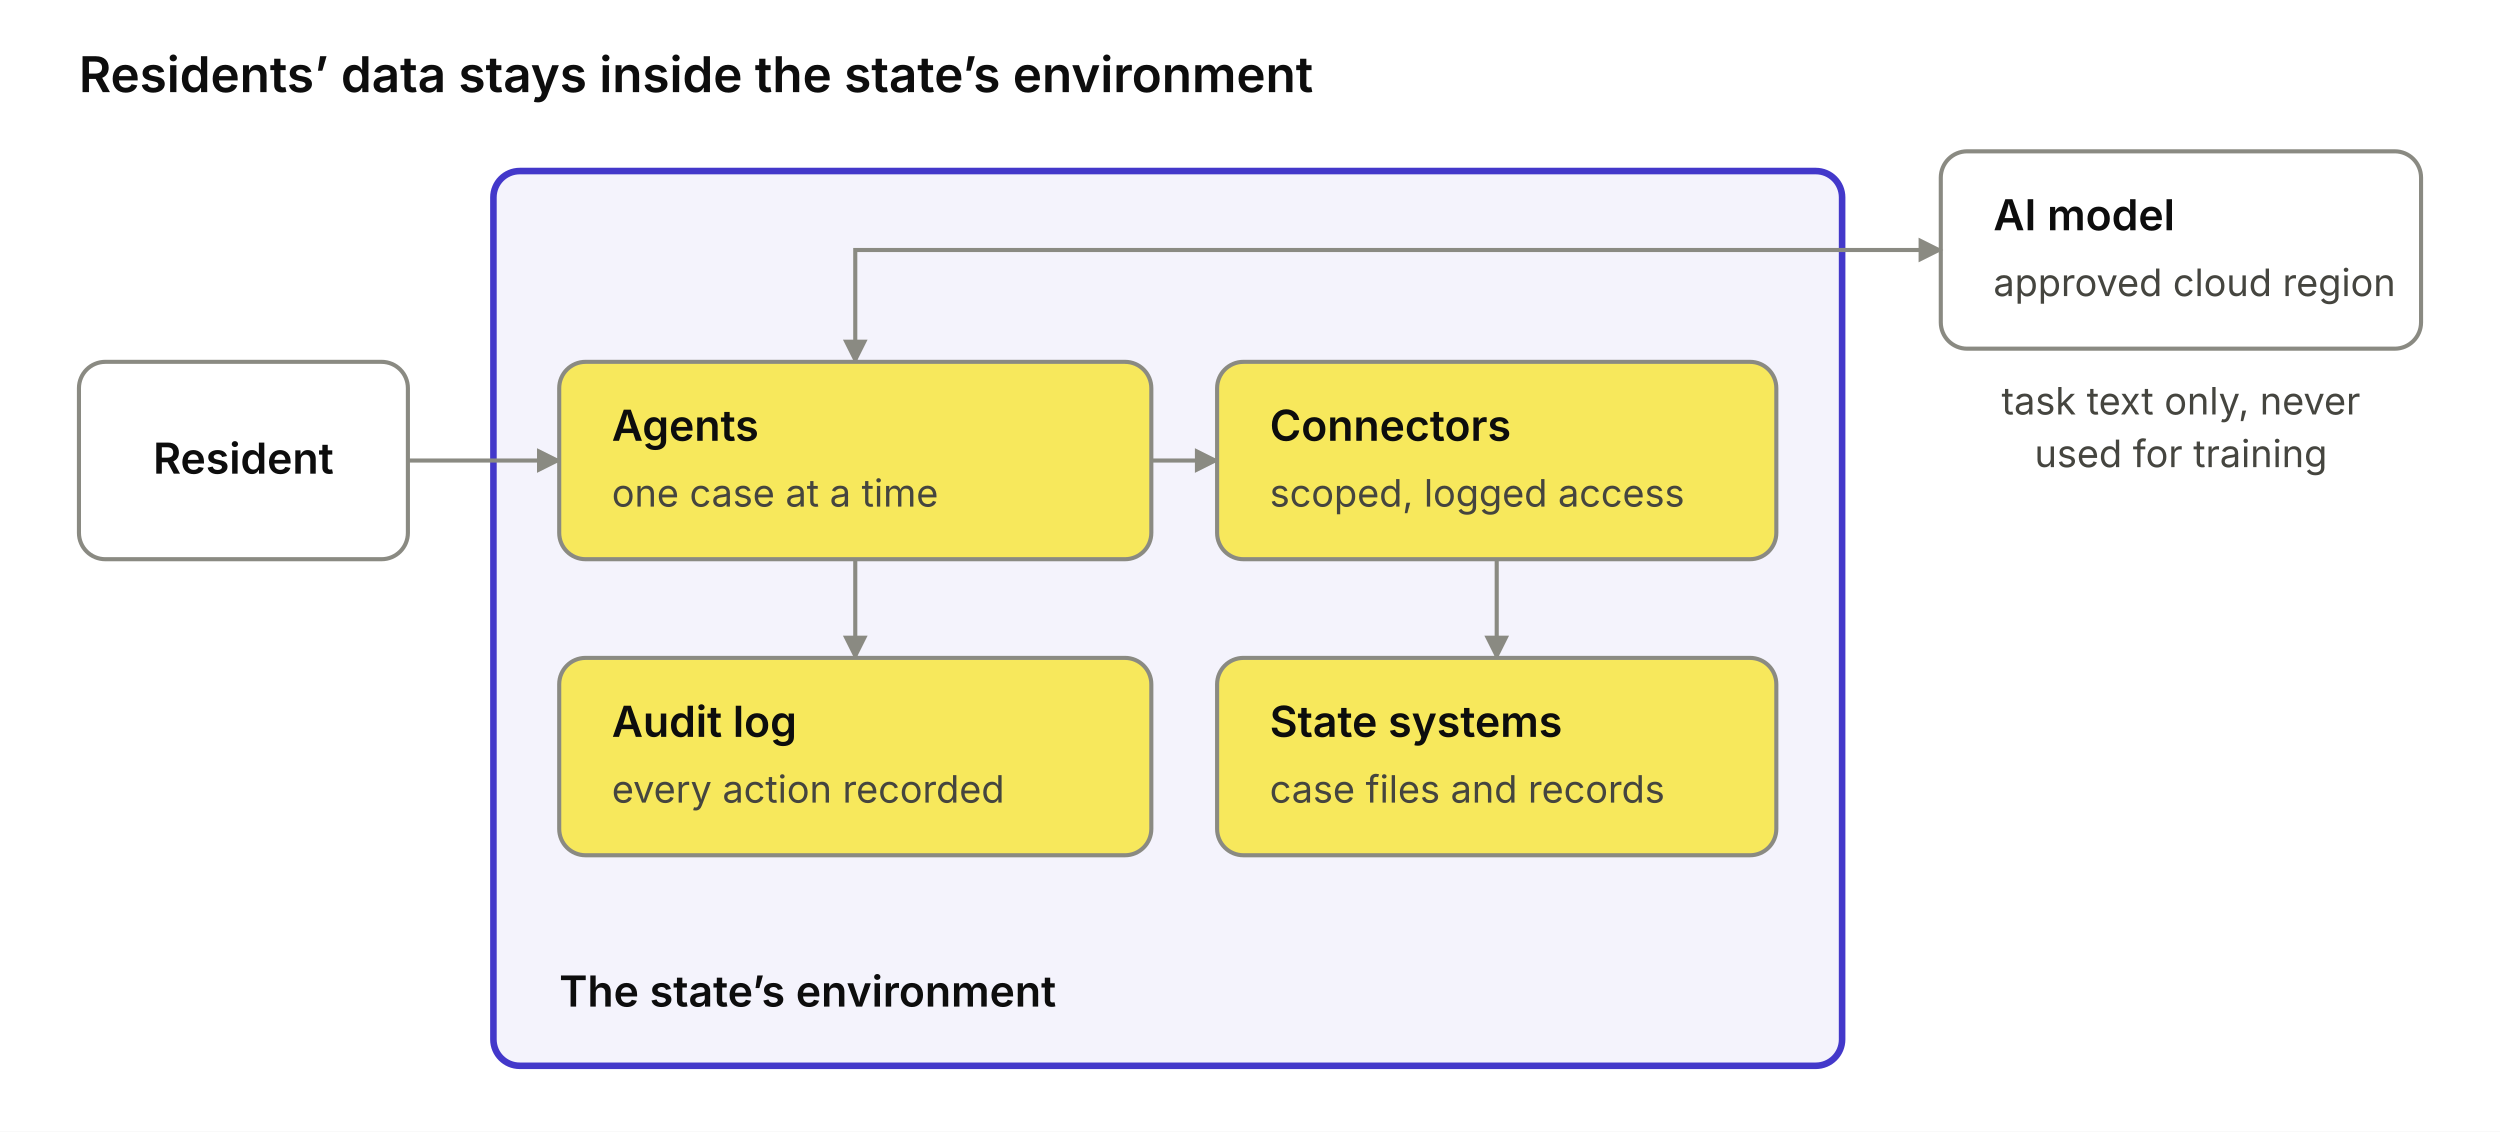
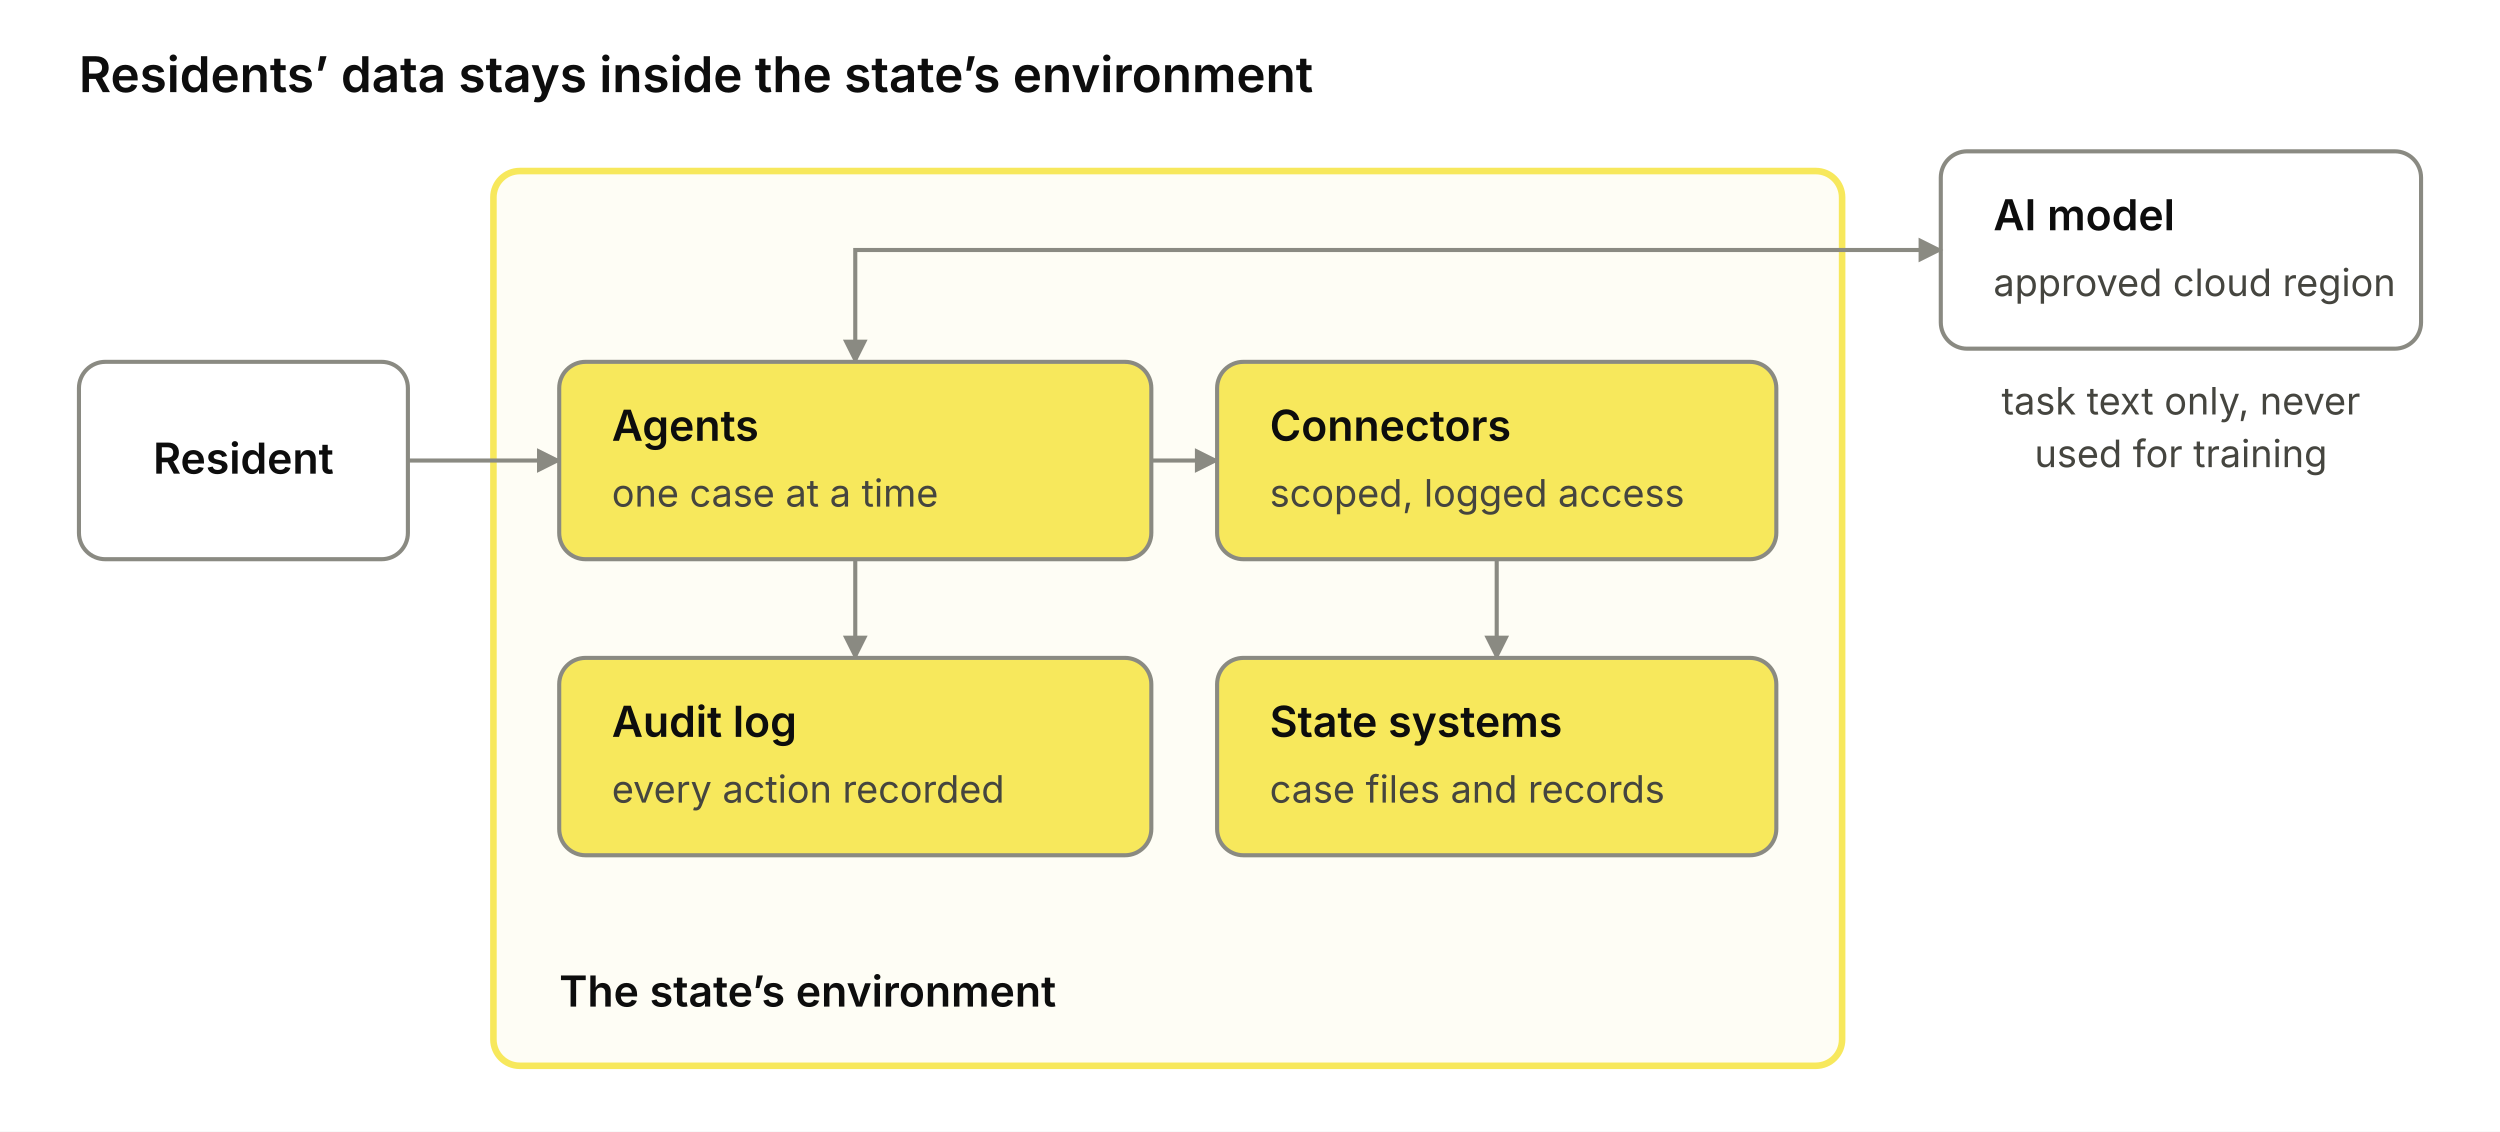
<svg xmlns="http://www.w3.org/2000/svg" font-family="Inter, Helvetica, Arial, sans-serif" viewBox="0 0 760 344" role="img" aria-label="Residents data stays inside the state environment" font-size="13">
  <rect width="100%" height="100%" fill="#FFFFFF" />
  <defs>
    <marker id="data-arrow" viewBox="0 0 10 10" refX="9" refY="5" markerWidth="6" markerHeight="6" orient="auto-start-reverse">
      <path d="M0 0L10 5L0 10z" fill="#8A8A82" />
    </marker>
  </defs>
  <text x="24" y="28" font-size="15" font-weight="600" fill="#0D0D0D">Residents’ data stays inside the state’s environment</text>
  <g>
-     <rect x="150" y="52" width="410" height="272" rx="8" fill="#4338CA" fill-opacity="0.06" stroke="#4338CA" stroke-width="2" />
+     <rect x="150" y="52" width="410" height="272" rx="8" fill="#F7E85C" fill-opacity="0.06" stroke="#F7E85C" stroke-width="2" />
    <text x="170" y="306" font-weight="600" fill="#0D0D0D">The state’s environment</text>
  </g>
  <g fill="none" stroke="#8A8A82" stroke-width="1.25">
    <path d="M124 140H170" marker-end="url(#data-arrow)" />
    <path d="M350 140H370" marker-end="url(#data-arrow)" />
    <path d="M455 170V200" marker-end="url(#data-arrow)" />
    <path d="M260 170V200" marker-end="url(#data-arrow)" />
    <path d="M260 110V76H590" marker-start="url(#data-arrow)" marker-end="url(#data-arrow)" />
  </g>
  <g>
    <rect x="24" y="110" width="100" height="60" rx="8" fill="none" stroke="#8A8A82" stroke-width="1.25" />
    <text x="74" y="144" text-anchor="middle" font-weight="600" fill="#0D0D0D">Resident</text>
  </g>
  <g>
    <rect x="170" y="110" width="180" height="60" rx="8" fill="#F7E85C" stroke="#8A8A82" stroke-width="1.25" />
    <text x="186" y="134" font-weight="600" fill="#0D0D0D">Agents</text>
    <text x="186" y="154" font-size="11.5" fill="#45453F">one case at a time</text>
  </g>
  <g>
    <rect x="370" y="110" width="170" height="60" rx="8" fill="#F7E85C" stroke="#8A8A82" stroke-width="1.25" />
    <text x="386" y="134" font-weight="600" fill="#0D0D0D">Connectors</text>
    <text x="386" y="154" font-size="11.5" fill="#45453F">scoped, logged access</text>
  </g>
  <g>
    <rect x="170" y="200" width="180" height="60" rx="8" fill="#F7E85C" stroke="#8A8A82" stroke-width="1.25" />
    <text x="186" y="224" font-weight="600" fill="#0D0D0D">Audit log</text>
    <text x="186" y="244" font-size="11.5" fill="#45453F">every action recorded</text>
  </g>
  <g>
    <rect x="370" y="200" width="170" height="60" rx="8" fill="#F7E85C" stroke="#8A8A82" stroke-width="1.25" />
    <text x="386" y="224" font-weight="600" fill="#0D0D0D">State systems</text>
    <text x="386" y="244" font-size="11.5" fill="#45453F">case files and records</text>
  </g>
  <g>
    <rect x="590" y="46" width="146" height="60" rx="8" fill="none" stroke="#8A8A82" stroke-width="1.25" />
    <text x="606" y="70" font-weight="600" fill="#0D0D0D">AI model</text>
    <text x="606" y="90" font-size="11.5" fill="#45453F">approved cloud region</text>
  </g>
  <text x="663" y="126" text-anchor="middle" font-size="11.5" fill="#45453F">task text only, never</text>
  <text x="663" y="142" text-anchor="middle" font-size="11.5" fill="#45453F">used for training</text>
</svg>
